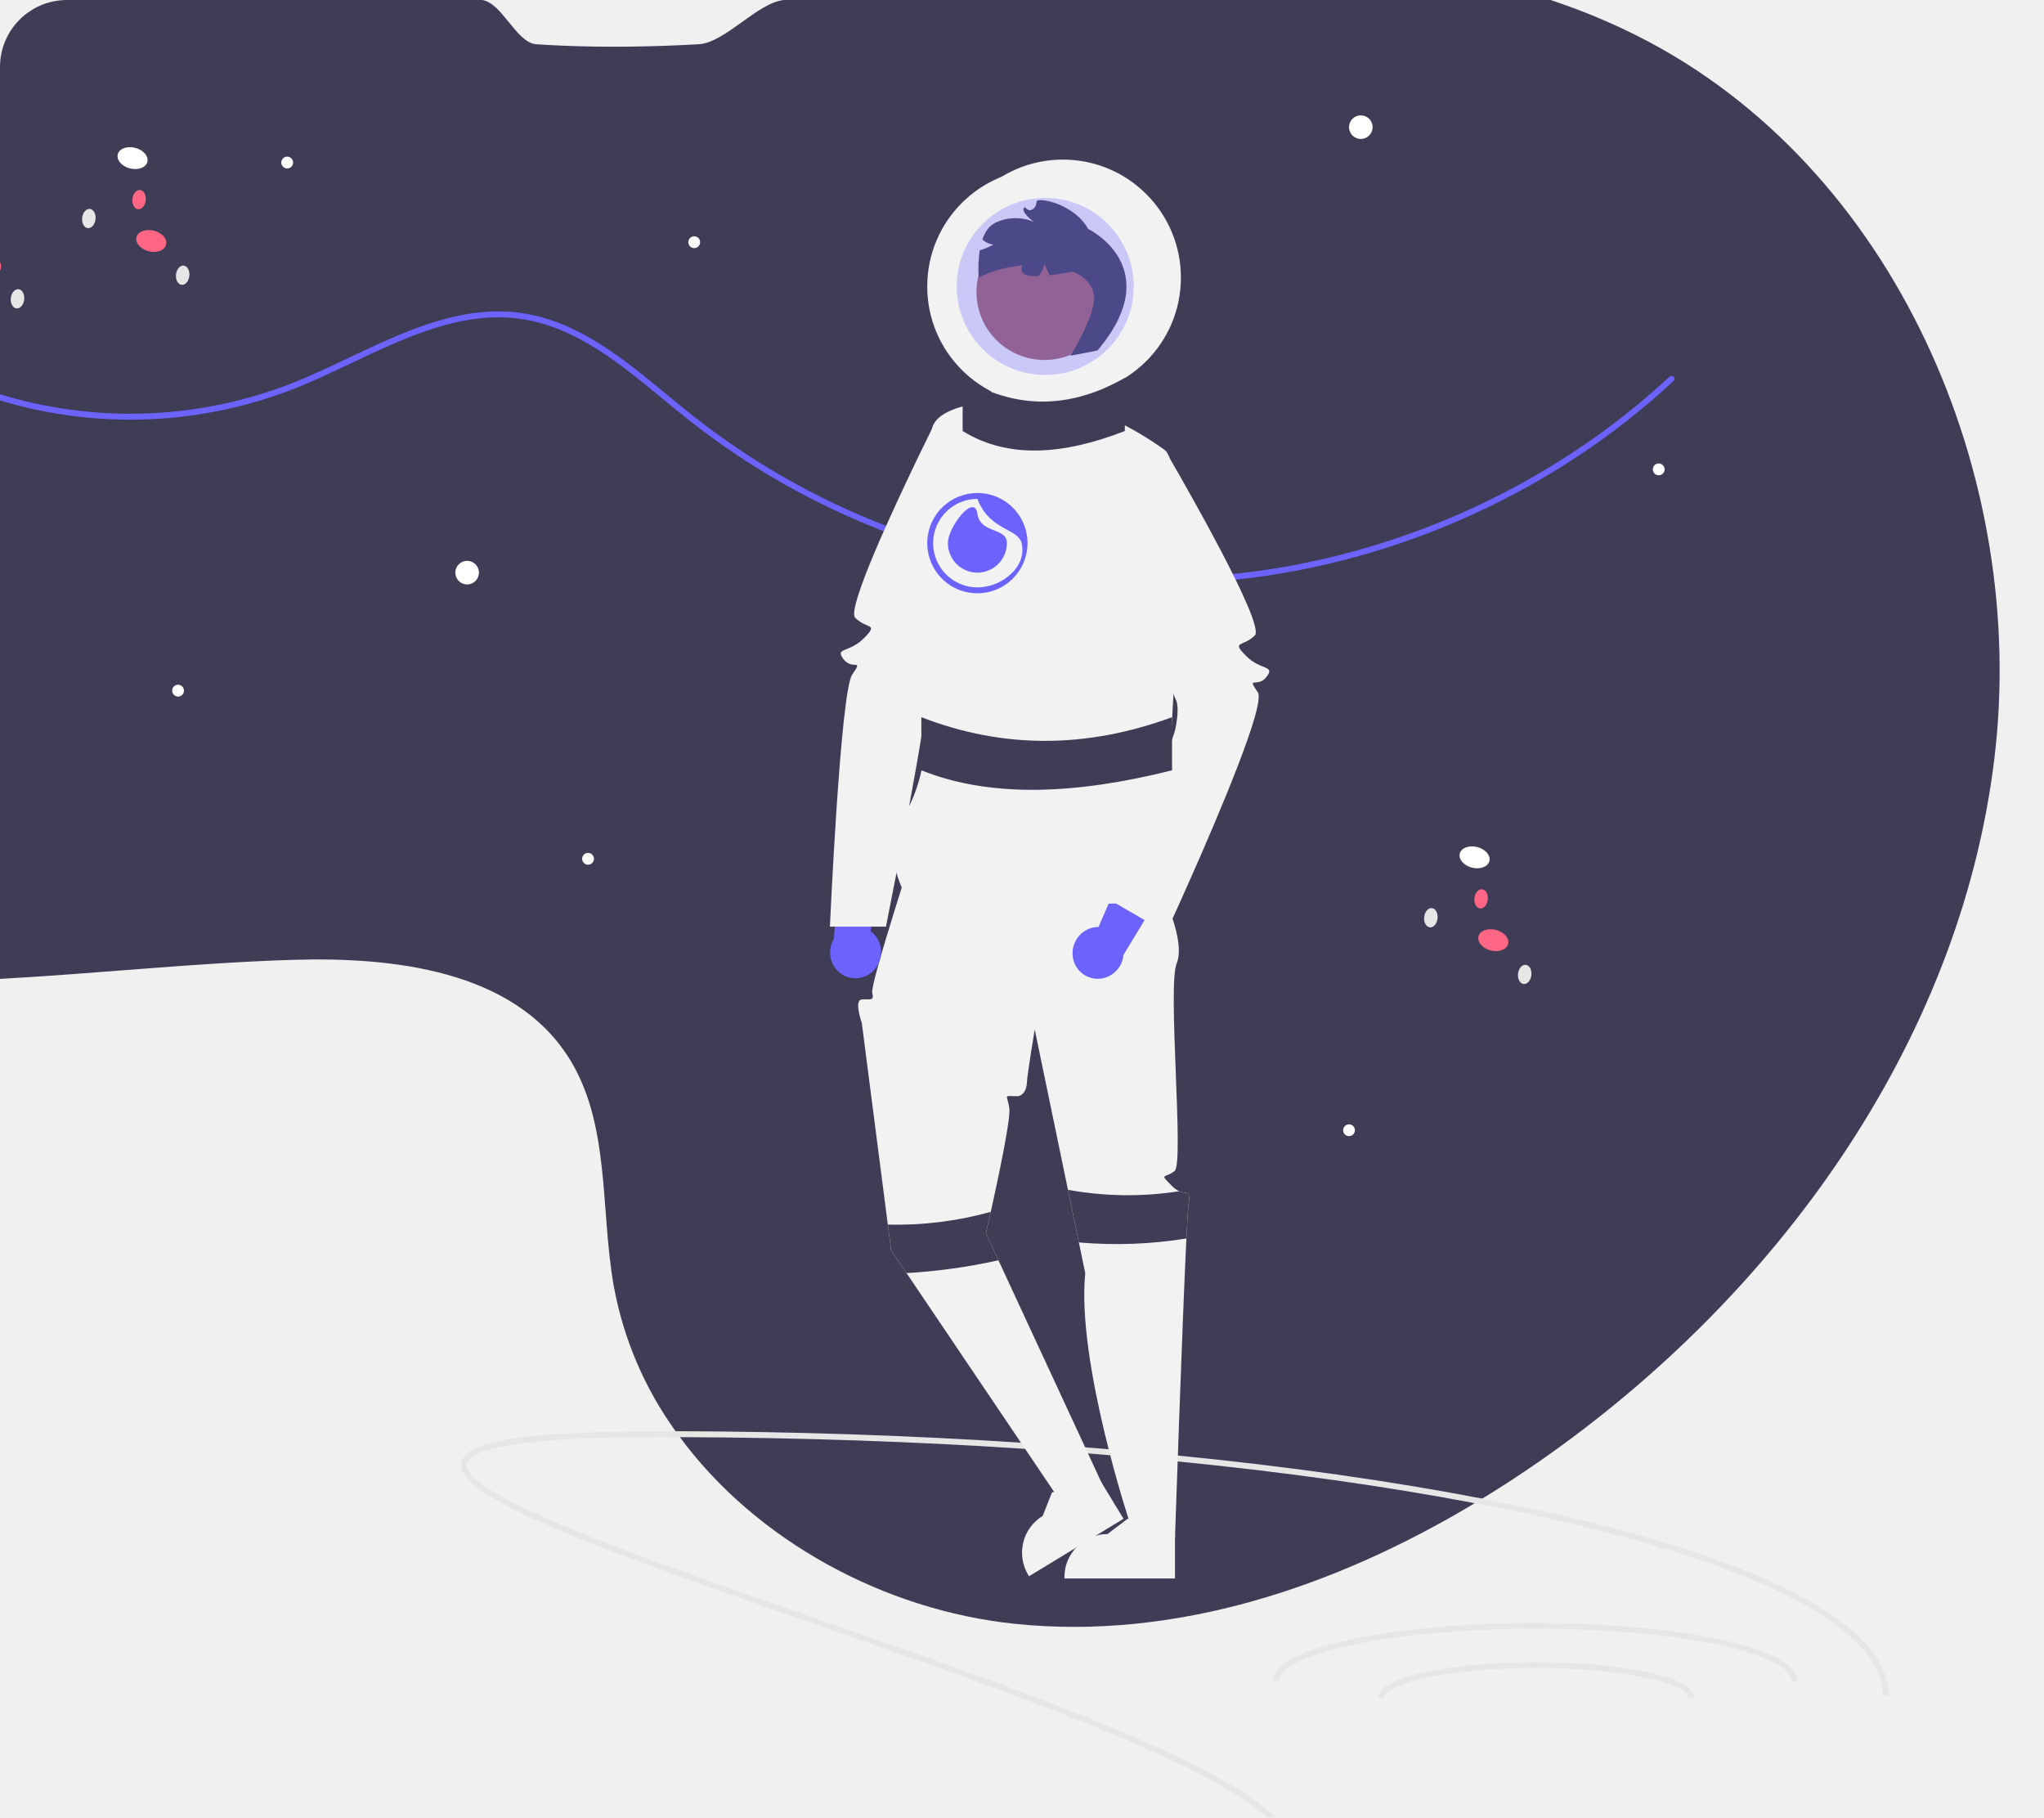
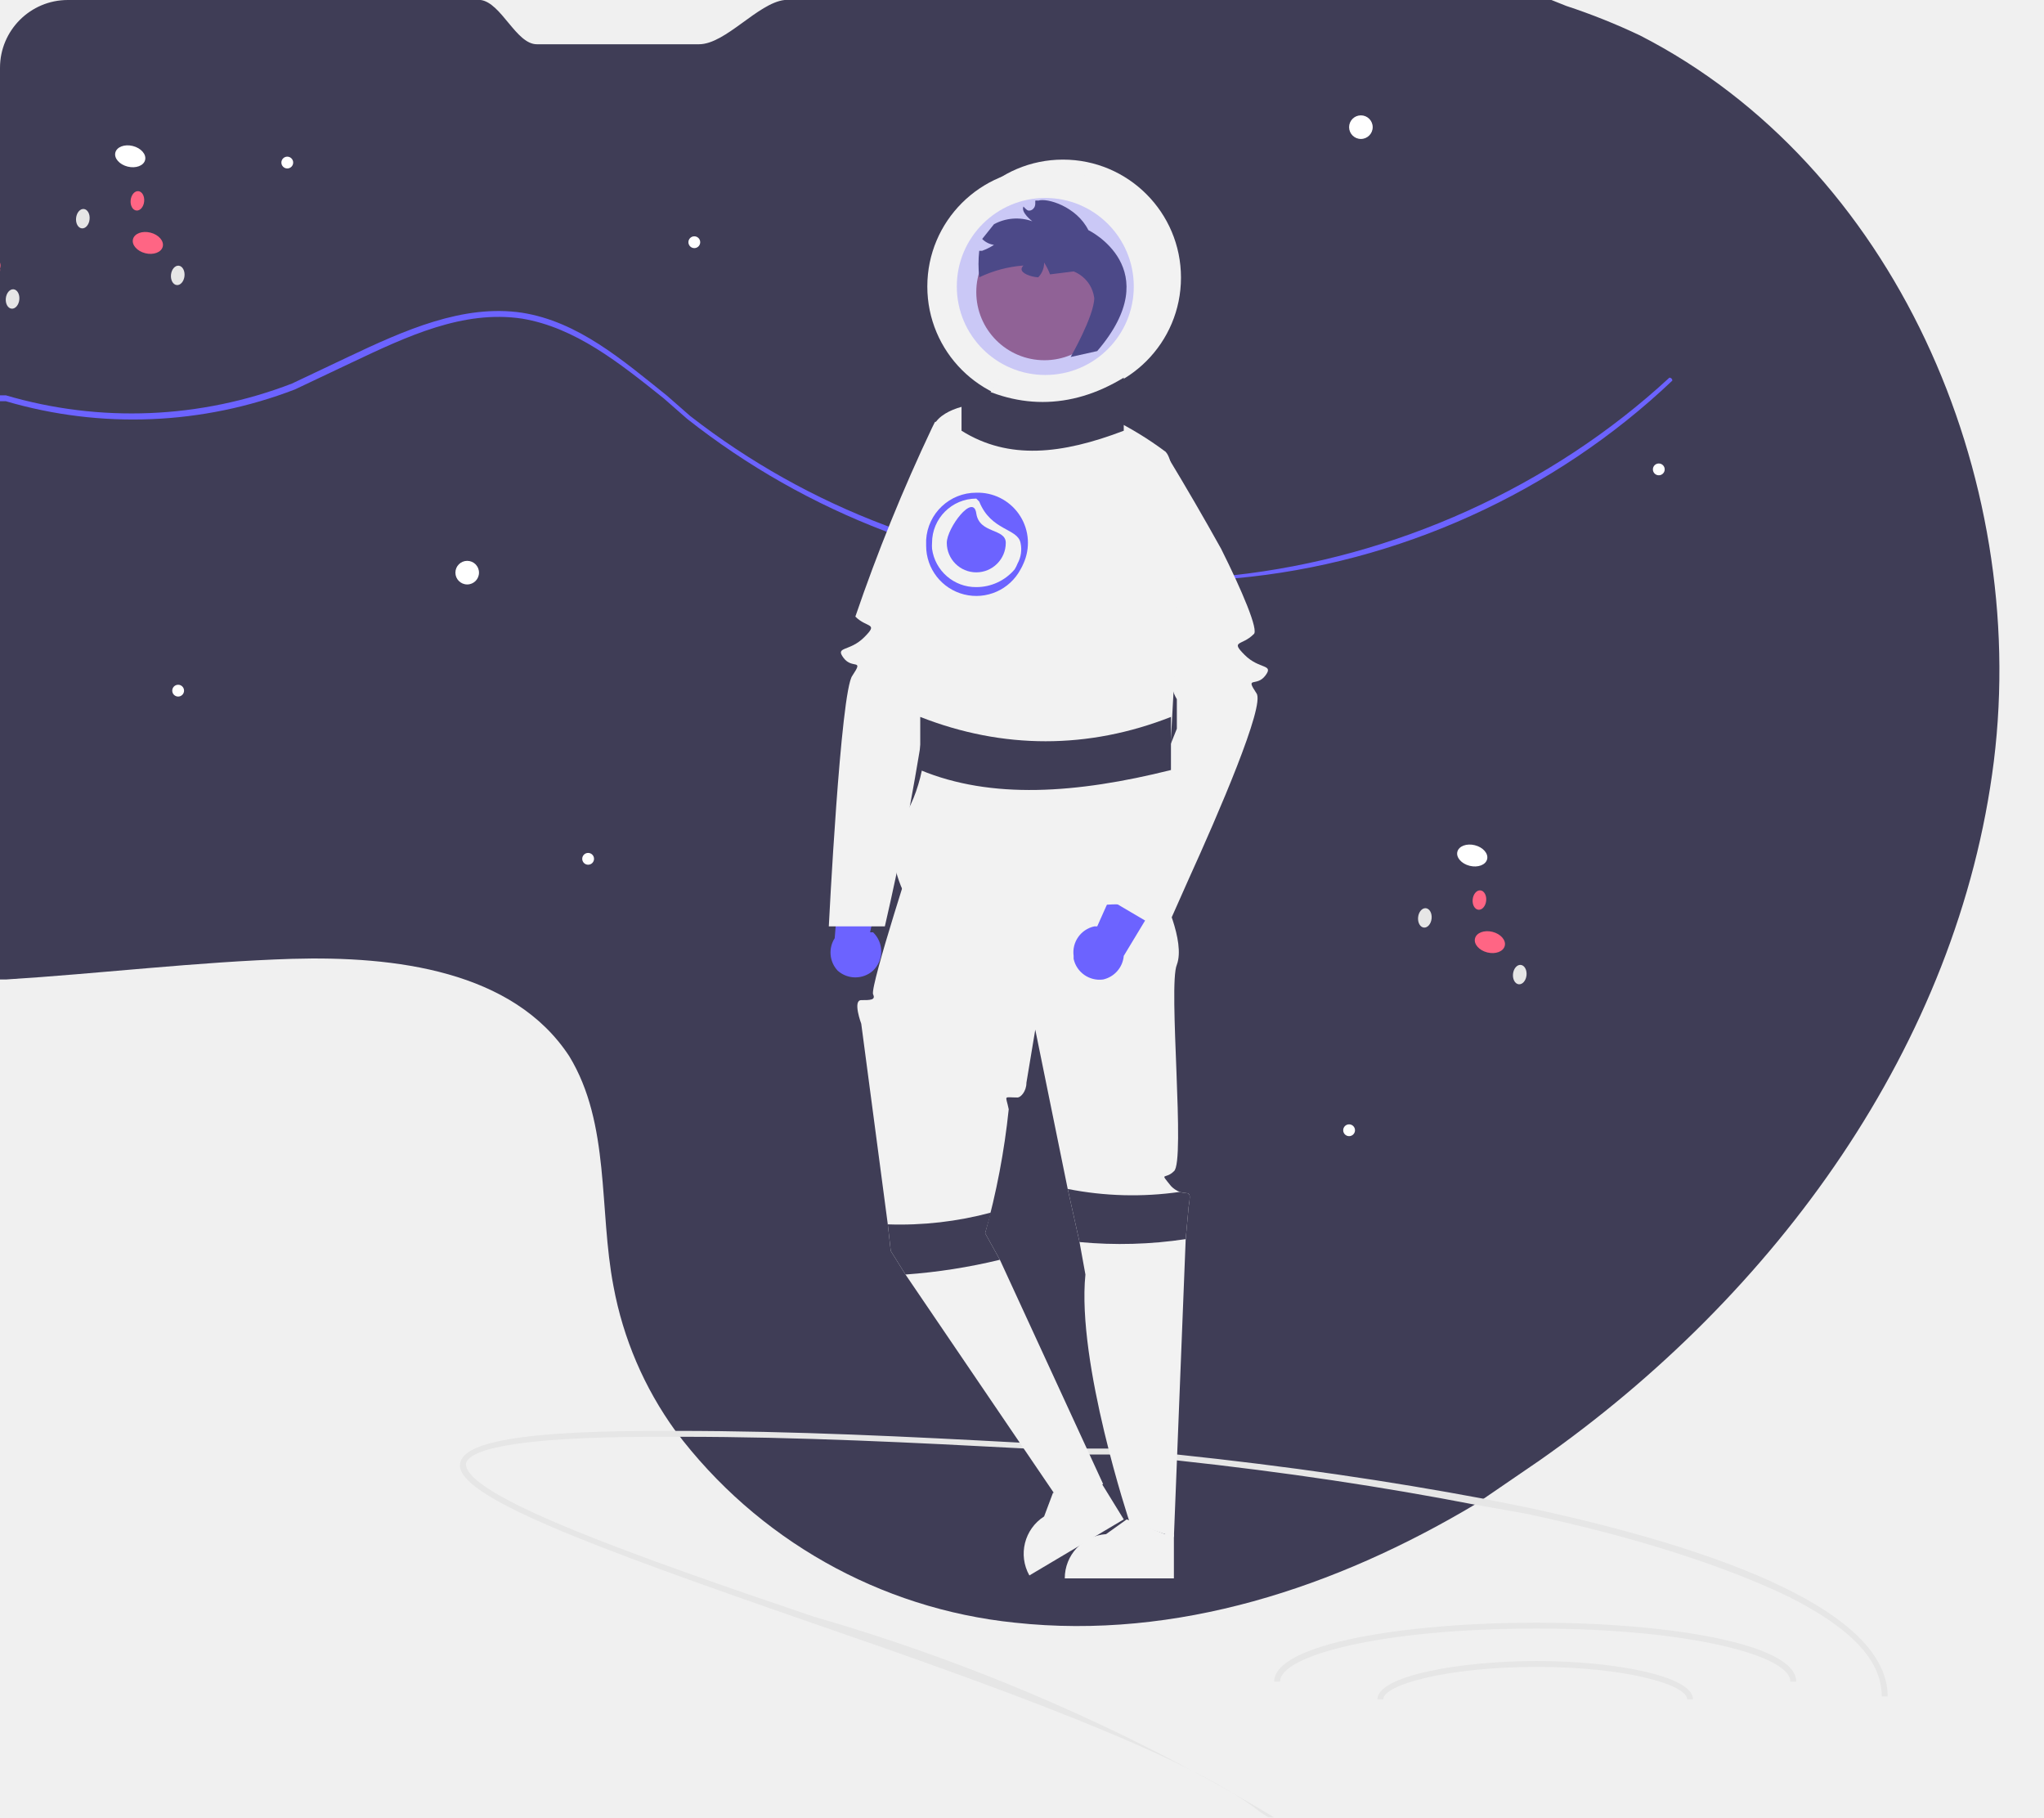
- <svg xmlns="http://www.w3.org/2000/svg" data-name="Layer 1" width="693" height="616" viewBox="0 0 693 616">
-   <path d="M929.6,399.75c-11.9,96.32-74.08,181.71-153.68,237.23q-9.69,6.765-19.86,12.98c-.85.52-1.7,1.04-2.55,1.55-47.3,28.38-101.49,46.56-155.93,40.89-44.23-4.6-87.66-28.13-113.58-63.28-.49-.66-.98-1.34-1.45-2.01a121.428,121.428,0,0,1-20.96-49.22c-4.66-26.29-1.04-55.36-15.52-77.79-18.78-29.1-59-33.84-93.61-32.75-32.35,1.01-64.65,4.51-96.96,6.33-.66.04-1.33.07-2,.11V164.69A22.717,22.717,0,0,1,276.19,142H416.92c6.81.89,11.63,14.55,18.42,15q4.41.3,8.81.48c15.43.64,30.84.37,46.23-.48,8.99-.49,19.98-14.18,28.96-15H779.2c1.94.64,3.86,1.31,5.78,2a214.757,214.757,0,0,1,24.2,10.44C895.74,198.33,941.5,303.43,929.6,399.75Z" transform="translate(-253.5 -142)" fill="#3f3d56" />
-   <path d="M820.89,271.14c-40.29,37.5-93.66,61.56-148.48,67.33q-8.07.855-16.18,1.17c-1.2.05-2.4.08-3.61.11-1.96.05-3.93.07-5.89.07q-3.525,0-7.05-.1a255.884,255.884,0,0,1-40.52-4.43c-.49-.1-.97-.19-1.46-.29q-3.165-.615-6.31-1.32-6.03-1.335-12-2.96c-1.29-.35-2.58-.71-3.87-1.09-1.85-.53-3.69-1.09-5.53-1.66-.69-.22-1.38-.43-2.07-.66q-1.05-.33-2.1-.69-6.405-2.1-12.7-4.56a255.242,255.242,0,0,1-66.37-37.91c-2.78-2.21-5.6-4.53-8.32-6.78-14.62-12.06-29.74-24.53-48.17-27.25-19.9-2.93-39.02,6.13-57.5,14.89-6.27,2.97-12.75,6.04-19.16,8.61a152.671,152.671,0,0,1-98.1,4.69c-.67-.18-1.34-.38-2-.58v-2.09c.66.2,1.33.4,2,.59a150.753,150.753,0,0,0,97.36-4.47c6.35-2.54,12.81-5.6,19.05-8.56,18.75-8.89,38.14-18.08,58.64-15.06,18.98,2.8,34.32,15.45,49.15,27.69,2.72,2.24,5.53,4.56,8.29,6.76a253.092,253.092,0,0,0,65.94,37.65h.01c4.02,1.56,8.09,3.03,12.18,4.39.59.19,1.18.38,1.77.58.66.21,1.33.42,1.99.63q2.535.81,5.08,1.54,2.49.75,5.01,1.42h.01q6.45,1.755,12.98,3.17c1.97.44,3.94.84,5.93,1.22.43.09.87.17,1.31.25a252.999,252.999,0,0,0,38.86,4.26h.01q6.795.21,13.57.05c1.18-.03,2.35-.07,3.52-.11q7.665-.3,15.31-1.08h.01c54.65-5.59,107.89-29.51,148.05-66.89a1.001,1.001,0,0,1,1.36,1.47Z" transform="translate(-253.5 -142)" fill="#6c63ff" />
-   <path d="M253.81,232.94a2.31,2.31,0,0,1-.31.72v-2.79A2.819,2.819,0,0,1,253.81,232.94Z" transform="translate(-253.5 -142)" fill="#ff6584" />
-   <ellipse cx="259.439" cy="243.279" rx="3.272" ry="2.276" transform="translate(-264.6456 332.0982) rotate(-83.62433)" fill="#e6e6e6" />
-   <ellipse cx="262.222" cy="264.487" rx="3.272" ry="2.276" transform="translate(-283.2484 353.7167) rotate(-83.62433)" fill="#3f3d56" />
-   <ellipse cx="753.442" cy="432.594" rx="3.601" ry="5.177" transform="translate(-104.4842 914.6788) rotate(-75.77932)" fill="#fff" />
-   <ellipse cx="719.599" cy="432.376" rx="3.601" ry="5.177" transform="translate(-129.8024 881.7077) rotate(-75.77932)" fill="#3f3d56" />
-   <ellipse cx="759.793" cy="460.673" rx="3.601" ry="5.177" transform="translate(-126.9114 942.016) rotate(-75.77932)" fill="#ff6584" />
-   <ellipse cx="770.439" cy="472.279" rx="3.272" ry="2.276" transform="translate(-37.97424 1043.508) rotate(-83.62433)" fill="#e6e6e6" />
-   <ellipse cx="773.222" cy="493.487" rx="3.272" ry="2.276" transform="translate(-56.57703 1065.126) rotate(-83.62433)" fill="#3f3d56" />
-   <ellipse cx="738.622" cy="453.071" rx="3.272" ry="2.276" transform="translate(-47.16909 994.8123) rotate(-83.62433)" fill="#e6e6e6" />
-   <ellipse cx="755.653" cy="446.673" rx="3.272" ry="2.276" transform="translate(-25.66983 1006.051) rotate(-83.62433)" fill="#ff6584" />
-   <ellipse cx="734.671" cy="429.386" rx="3.272" ry="2.276" transform="translate(-27.14252 969.8313) rotate(-83.62433)" fill="#3f3d56" />
-   <ellipse cx="298.442" cy="195.594" rx="3.601" ry="5.177" transform="translate(-217.9726 294.8423) rotate(-75.77932)" fill="#fff" />
-   <ellipse cx="264.599" cy="195.376" rx="3.601" ry="5.177" transform="translate(-243.2908 261.8712) rotate(-75.77932)" fill="#3f3d56" />
-   <ellipse cx="304.793" cy="223.673" rx="3.601" ry="5.177" transform="translate(-240.3998 322.1794) rotate(-75.77932)" fill="#ff6584" />
-   <ellipse cx="315.439" cy="235.279" rx="3.272" ry="2.276" transform="translate(-206.9137 380.6402) rotate(-83.62433)" fill="#e6e6e6" />
-   <ellipse cx="318.222" cy="256.487" rx="3.272" ry="2.276" transform="translate(-225.5165 402.2587) rotate(-83.62433)" fill="#3f3d56" />
-   <ellipse cx="283.622" cy="216.071" rx="3.272" ry="2.276" transform="translate(-216.1085 331.9446) rotate(-83.62433)" fill="#e6e6e6" />
-   <ellipse cx="300.653" cy="209.673" rx="3.272" ry="2.276" transform="translate(-194.6093 343.183) rotate(-83.62433)" fill="#ff6584" />
-   <ellipse cx="279.671" cy="192.386" rx="3.272" ry="2.276" transform="translate(-196.082 306.9636) rotate(-83.62433)" fill="#3f3d56" />
-   <circle cx="158.373" cy="194.095" r="4" fill="#fff" />
-   <circle cx="60.373" cy="234.095" r="2" fill="#fff" />
-   <circle cx="457.373" cy="383.095" r="2" fill="#fff" />
-   <circle cx="199.373" cy="291.095" r="2" fill="#fff" />
-   <circle cx="235.373" cy="82.095" r="2" fill="#fff" />
-   <circle cx="562.373" cy="159.095" r="2" fill="#fff" />
-   <circle cx="97.373" cy="55.095" r="2" fill="#fff" />
-   <circle cx="461.373" cy="43.095" r="4" fill="#fff" />
-   <path d="M893.87,716.6h-2c0-11.54-10.81-22.83-32.14-33.56-20.87-10.5-50.79-19.94-88.91-28.05q-8.46-1.8-17.31-3.48c-30.52-5.8-64.43-10.55-100.75-14.16q-11.265-1.125-22.85-2.09c-2.5-.22-5.02-.42-7.55-.63q-10.545-.825-21.31-1.54c-37.46-2.48-76.79-3.83-117.05-3.97-2.37-.02-4.75-.02-7.13-.02-52.43,0-64.27,4.95-64.97,9.11-1.79,10.52,58.85,31.65,117.49,52.1C594.3,712.93,661.01,736.19,683.73,756c.77.67,1.49,1.34,2.16,2h-2.75c-.73-.66-1.52-1.33-2.36-2C656.79,736.84,589.5,713.38,528.73,692.19c-74.94-26.12-120.77-42.72-118.81-54.32.85-5.02,9.23-10.77,66.95-10.77,1.89,0,3.79,0,5.68.01,40.25.11,79.58,1.43,117.08,3.89q10.995.705,21.77,1.56c2.67.21,5.33.42,7.98.65q11.88.99,23.45,2.14c37.28,3.7,72.05,8.6,103.23,14.61q7.74,1.5,15.18,3.08C850.32,669.86,893.87,692.43,893.87,716.6Z" transform="translate(-253.5 -142)" fill="#e6e6e6" />
-   <path d="M862.873,711.779h-2c0-8.54-34.888-17.684-86.825-17.684-51.936,0-86.824,9.144-86.824,17.684h-2c0-12.321,45.162-19.684,88.824-19.684S862.873,699.458,862.873,711.779Z" transform="translate(-253.5 -142)" fill="#e6e6e6" />
-   <path d="M827.976,717.595h-2c0-4.823-21.207-10.198-51.637-10.198s-51.637,5.375-51.637,10.198h-2c0-7.923,27.635-12.198,53.637-12.198S827.976,709.672,827.976,717.595Z" transform="translate(-253.5 -142)" fill="#e6e6e6" />
-   <circle cx="360.373" cy="94.095" r="40" fill="#f2f2f2" />
-   <circle cx="354.373" cy="97.095" r="40" fill="#f2f2f2" />
-   <path d="M651.872,677.04,614.38,677.039V676.565a14.594,14.594,0,0,1,14.593-14.593h.001l6.848-5.196L648.6,661.973l3.273 0Z" transform="translate(-253.5 -142)" fill="#f2f2f2" />
-   <path d="M634.419,656.791l-32.033,19.483-.246-.405a14.594,14.594,0,0,1,4.884-20.051l.001-0,3.151-7.998,13.617-2.201,2.796-1.701Z" transform="translate(-253.5 -142)" fill="#f2f2f2" />
-   <path d="M656.443,550.565c-.17,1.2-.42,5.28-.71,11.22-1.41,28.8-3.86,101.31-3.86,101.31l-15.27-4.75s-18.16-54.78-15.16-84.78l-2.16-10.44-3.7-17.84v-.01l-11.27-54.33s-2.47,14.72-2.67,18.17-2.2,4.45-3.2,4.45c-5.01,0-3.47-.89-2.74,4.06.53,3.56-3.81,23.97-6.29,35.13-.96,4.34-1.64,7.28-1.64,7.28l4.24,9.14,35.15,75.8-13.29,7.12-53.02-78.58-5.23-7.75-1.12-8.69-8.82-68.37s-2.75-7.73,0-7.93c2.76-.21,4.32.66,3.54-2.27-.78-2.94,15.22-51.94,15.22-51.94l83,18s8.18,16.26,5,24c-3.19,7.74,2.61,67.68-.7,70.34-3.3,2.66-5.43.53-.87,5.1a8.386,8.386,0,0,0,2.43,1.76C656.123,547.045,657.243,544.965,656.443,550.565Z" transform="translate(-253.5 -142)" fill="#f2f2f2" />
-   <circle cx="354.113" cy="98.96" r="23.056" fill="#a0616a" />
-   <path d="M625.58,260.816l-9.14,1.75s8.5-13.72,8-20c-.5-6.28-7.34-8.53-7.34-8.53s-3.79.82-7.78,1.28a20.061,20.061,0,0,0-1.85-3.85,6.716,6.716,0,0,1-1.96,4.14,10.935,10.935,0,0,1-4.33-.5c-1.58-.72-1.55-1.97-1.03-3.14a41.624,41.624,0,0,0-14.82,4.07,40.899,40.899,0,0,1,.35-9.2c.22-.06.44-.13.66-.2a20.414,20.414,0,0,0,3.92-1.71,6.752,6.752,0,0,1-3.7-1.74c.84-2.46,2.18-4.59,4.29-5.63a15.815,15.815,0,0,1,13.13-.35s-4.89-3.57-3.09-5.03c.12.12.24.23.37.34.17.14.36.29.54.43,1.11.9,2.77-.37,2.99-1.73a4.586,4.586,0,0,1,.1-.51c.03-.14.07-.28.11-.41a3.394,3.394,0,0,1,.12-.34c3.33-.8,13.4,2.45,17.27,9.61C622.39,219.566,649.44,232.566,625.58,260.816Z" transform="translate(-253.5 -142)" fill="#3f3d56" />
-   <path d="M617.228,466.376a8.934,8.934,0,0,1,7.321-10.083,8.571,8.571,0,0,1,1.413-.103l24.107-55.982L666.606,412.624l-32.198,53.034a8.909,8.909,0,0,1-7.366,8.003,8.526,8.526,0,0,1-9.78-7.053Q617.243,466.492,617.228,466.376Z" transform="translate(-253.5 -142)" fill="#6c63ff" />
-   <path d="M549.697,470.94a8.934,8.934,0,0,0-.006-12.461,8.571,8.571,0,0,0-1.084-.913l13.355-59.471-20.677.341-5.074,61.835a8.909,8.909,0,0,0,1.264,10.803,8.526,8.526,0,0,0,12.057.033Q549.616,471.024,549.697,470.94Z" transform="translate(-253.5 -142)" fill="#6c63ff" />
-   <path d="M682.943,371.385c-3,4-7-.51-3,5.25,2.75,3.96-13.01,41.08-23.1,63.82-4.56,10.29-7.97,17.64-7.97,17.64l-17.01-9.85-1.99-1.15s15.6-39.26,20.62-53.37c.83-2.34,1.38-3.99,1.51-4.65.94-4.69,1.06-8.71,0-10.2a13.905,13.905,0,0,1-.64-1.71c-2.01-5.89-8.13-25.78-13.86-44.59-1.67-5.52-3.32-10.94-4.82-15.89-3.85-12.71-6.74-22.3-6.74-22.3l23,1s.38.64,1.05,1.8c1.6,2.76,4.88,8.45,8.68,15.29,2.74,4.92,5.76,10.45,8.61,15.89,7.26,13.84,13.51,27.17,11.66,29.02-4,4-8.09,1.73-3.05,6.86C680.943,369.385,685.943,367.385,682.943,371.385Z" transform="translate(-253.5 -142)" fill="#f2f2f2" />
-   <path d="M655.44,424.566c-6-5.94-4.89-33.01-4.89-33.01s5.97-90.9-2.11-96.99a112.674,112.674,0,0,0-17.76-10.49c-.36-.16-.55-.25-.55-.25l-5.16-14.55-31.79-1.65-5.55,10.78s-.87.06-2.23.25c-5.08.7-17.02,3.18-15.96,10.91,1.34,9.8-8.12,69.99-11,73s-2.12,14.01,5,21,2,26-3,34a27.385,27.385,0,0,0-3.96,16.34s3.96,21.66,13.96,14.66c3.81-2.67,9.22-3.01,15.73-2.52.063.005.132.013.196.018l-.196.982c9.04.67,20.21,2.94,32.16,2.81l-.354-1.005c.119-.001.235.006.354.005,2.02-.02,4.05-.11,6.11-.29,17.82-1.55,25.69,3.35,28-2C654.75,441.216,661.44,430.506,655.44,424.566Z" transform="translate(-253.5 -142)" fill="#f2f2f2" />
-   <circle cx="354.373" cy="97.095" r="30" fill="#6c63ff" opacity="0.3" />
-   <path d="M593.443,284.385s-4.56,15.14-9.87,32.61c-1.67,5.5-3.42,11.23-5.12,16.8-5.55,18.11-10.61,34.43-11.08,35.08-1.06,1.49-.93,5.51,0,10.2.19.94-.24,4.6-1.05,9.85-1.06,6.89-2.77,16.51-4.59,26.33-1.45,7.85-2.97,15.82-4.28,22.61-2.05,10.54-3.58,18.23-3.58,18.23h-19s3.57-79.71,7.57-85.46c4-5.76,0-1.25-3-5.25s2-2,7.04-7.14c5.04-5.13.96-2.86-3.04-6.86-1.48-1.48,1.83-10.91,6.59-22.2,2.22-5.24,4.75-10.89,7.25-16.33,5.17-11.23,10.24-21.56,12.25-25.64,0-.01.01-.02.01-.03l.9-1.8Z" transform="translate(-253.5 -142)" fill="#f2f2f2" />
-   <path d="M634.873,288.095c-20.879,8.11-39.651,9.508-55,0v-18c18.077,10.846,36.417,10.55,55,0Z" transform="translate(-253.5 -142)" fill="#3f3d56" />
-   <path d="M650.873,403.095c-32.267,8.11-61.279,9.508-85,0v-18c27.937,10.846,56.281,10.55,85,0Z" transform="translate(-253.5 -142)" fill="#3f3d56" />
-   <path d="M656.443,550.565c-.17,1.2-.42,5.28-.71,11.22a147.584,147.584,0,0,1-36.45,1.34l-3.7-17.84a112.887,112.887,0,0,0,37.72.48C656.123,547.045,657.243,544.965,656.443,550.565Z" transform="translate(-253.5 -142)" fill="#3f3d56" />
-   <path d="M592.013,569.175a195.433,195.433,0,0,1-31.16,4.34l-5.23-7.75-1.12-8.69a118.572,118.572,0,0,0,34.91-4.32c-.96,4.34-1.64,7.28-1.64,7.28Z" transform="translate(-253.5 -142)" fill="#3f3d56" />
-   <path d="M594.873,326.095a10,10,0,0,1-20,0c0-5.523,9-17,10-10S594.873,320.572,594.873,326.095Z" transform="translate(-253.5 -142)" fill="#6c63ff" />
-   <path d="M585.96,309.14c-.36-.03-.72-.04-1.09-.04a17.026,17.026,0,0,0-16.98,16.11c-.01.29-.02.59-.02.89,0,.41.01.81.05,1.21a16.987,16.987,0,0,0,31.24,7.98,15.947,15.947,0,0,0,1.04-1.85,16.989,16.989,0,0,0-14.24-24.3ZM597.7,335a16.918,16.918,0,0,1-12.83,6.1,15.022,15.022,0,0,1-14.88-13.13,14.44,14.44,0,0,1-.12-1.87,2.261,2.261,0,0,1,.01-.26,15.002,15.002,0,0,1,14.99-14.74c.09.24.18.47.28.69,4.27,10.1,13.53,9.34,14.72,14.31a9.831,9.831,0,0,1-.98,7.09A11.521,11.521,0,0,1,597.7,335Z" transform="translate(-253.5 -142)" fill="#6c63ff" />
-   <path d="M923.81,142H276.19a22.717,22.717,0,0,0-22.69,22.69V735.31A22.717,22.717,0,0,0,276.19,758H923.81a22.717,22.717,0,0,0,22.69-22.69V164.69A22.717,22.717,0,0,0,923.81,142ZM944.5,735.31A20.712,20.712,0,0,1,923.81,756H276.19a20.712,20.712,0,0,1-20.69-20.69V164.69A20.712,20.712,0,0,1,276.19,144H923.81a20.712,20.712,0,0,1,20.69,20.69Z" transform="translate(-253.5 -142)" fill="none" />
+ <svg xmlns="http://www.w3.org/2000/svg" data-name="Layer 1" viewBox="0 0 693 616">
+   <path d="M676 258c-12 96-74 181-154 237l-19 13-3 2c-47 28-101 46-156 40a165 165 0 0 1-115-65 121 121 0 0 1-21-49c-5-26-1-55-15-78-19-29-59-34-94-33-32 1-65 5-97 7H0V23A23 23 0 0 1 23 0h140c7 1 12 15 19 15h55c9 0 20-14 29-15h260l5 2a215 215 0 0 1 25 10c86 44 132 149 120 246Z" fill="#3f3d56" />
+   <path d="M567 129c-40 38-93 62-148 67l-16 2a214 214 0 0 1-10 0h-7a256 256 0 0 1-40-5h-2l-6-1-12-3a187 187 0 0 1-10-3l-2-1h-2l-12-5a255 255 0 0 1-67-38l-8-7c-15-12-30-24-48-27-20-3-39 6-58 15l-19 9a153 153 0 0 1-98 4H0v-2h2a151 151 0 0 0 97-4l19-9c19-9 39-18 59-15 19 3 34 16 49 28l8 7a253 253 0 0 0 66 37 264 264 0 0 0 14 5l2 1 5 1 5 2 13 3a195 195 0 0 0 8 1 253 253 0 0 0 39 5h17l15-1c55-6 108-30 148-67a1 1 0 0 1 1 1Z" fill="#6c63ff" />
+   <path d="M0 91a2 2 0 0 1 0 1v-3a3 3 0 0 1 0 2Z" fill="#ff6584" />
+   <ellipse cx="259.4" cy="243.3" rx="3.3" ry="2.3" transform="rotate(-84 53 314)" fill="#e6e6e6" />
+   <ellipse cx="262.2" cy="264.5" rx="3.3" ry="2.3" transform="rotate(-84 56 335)" fill="#3f3d56" />
+   <ellipse cx="753.4" cy="432.6" rx="3.6" ry="5.2" transform="rotate(-76 535 524)" fill="#fff" />
+   <ellipse cx="719.6" cy="432.4" rx="3.6" ry="5.2" transform="rotate(-76 502 524)" fill="#3f3d56" />
+   <ellipse cx="759.8" cy="460.7" rx="3.6" ry="5.2" transform="rotate(-76 542 553)" fill="#ff6584" />
+   <ellipse cx="770.4" cy="472.3" rx="3.3" ry="2.3" transform="rotate(-84 564 543)" fill="#e6e6e6" />
+   <ellipse cx="773.2" cy="493.5" rx="3.3" ry="2.3" transform="rotate(-84 567 564)" fill="#3f3d56" />
+   <ellipse cx="738.6" cy="453.1" rx="3.3" ry="2.3" transform="rotate(-84 532 524)" fill="#e6e6e6" />
+   <ellipse cx="755.7" cy="446.7" rx="3.3" ry="2.3" transform="rotate(-84 550 517)" fill="#ff6584" />
+   <ellipse cx="734.7" cy="429.4" rx="3.3" ry="2.3" transform="rotate(-84 529 500)" fill="#3f3d56" />
+   <ellipse cx="298.4" cy="195.6" rx="3.6" ry="5.2" transform="rotate(-76 80 287)" fill="#fff" />
+   <ellipse cx="264.6" cy="195.4" rx="3.6" ry="5.2" transform="rotate(-76 47 287)" fill="#3f3d56" />
+   <ellipse cx="304.8" cy="223.7" rx="3.6" ry="5.2" transform="rotate(-76 87 316)" fill="#ff6584" />
+   <ellipse cx="315.4" cy="235.3" rx="3.3" ry="2.3" transform="rotate(-84 109 306)" fill="#e6e6e6" />
+   <ellipse cx="318.2" cy="256.5" rx="3.3" ry="2.3" transform="rotate(-84 112 327)" fill="#3f3d56" />
+   <ellipse cx="283.6" cy="216.1" rx="3.3" ry="2.3" transform="rotate(-84 77 287)" fill="#e6e6e6" />
+   <ellipse cx="300.7" cy="209.7" rx="3.3" ry="2.3" transform="rotate(-84 95 280)" fill="#ff6584" />
+   <ellipse cx="279.7" cy="192.4" rx="3.3" ry="2.3" transform="rotate(-84 74 263)" fill="#3f3d56" />
+   <circle cx="158.4" cy="194.1" r="4" fill="#fff" />
+   <circle cx="60.4" cy="234.1" r="2" fill="#fff" />
+   <circle cx="457.4" cy="383.1" r="2" fill="#fff" />
+   <circle cx="199.4" cy="291.1" r="2" fill="#fff" />
+   <circle cx="235.4" cy="82.1" r="2" fill="#fff" />
+   <circle cx="562.4" cy="159.1" r="2" fill="#fff" />
+   <circle cx="97.4" cy="55.1" r="2" fill="#fff" />
+   <circle cx="461.4" cy="43.1" r="4" fill="#fff" />
+   <path d="M640 575h-2c0-12-10-23-32-34-21-10-51-20-89-28l-17-3c-31-6-64-11-101-15l-23-2h-7l-21-2c-38-2-77-4-117-4h-8c-52 0-64 5-65 9-1 11 59 32 118 52a654 654 0 0 1 156 68h-2l-3-2c-24-19-91-43-152-64-75-26-121-43-119-54 1-5 10-11 67-11h6c40 0 80 2 117 4l22 2h8l23 2c38 4 72 9 104 15l15 3c79 17 122 39 122 64Z" fill="#e6e6e6" />
+   <path d="M609 570h-2c0-9-35-18-86-18-52 0-87 9-87 18h-2c0-13 45-20 89-20s88 7 88 20Z" fill="#e6e6e6" />
+   <path d="M574 576h-2c0-5-21-11-51-11s-52 6-52 11h-2c0-8 28-13 54-13s53 5 53 13Z" fill="#e6e6e6" />
+   <circle cx="360.4" cy="94.1" r="40" fill="#f2f2f2" />
+   <circle cx="354.4" cy="97.1" r="40" fill="#f2f2f2" />
+   <path d="M398 535h-37a15 15 0 0 1 14-15l7-5 13 5h3Z" fill="#f2f2f2" />
+   <path d="m381 515-32 19a15 15 0 0 1 5-20l3-8 13-2 3-2Z" fill="#f2f2f2" />
+   <path d="m403 409-1 11-4 101-15-5s-18-54-15-84l-2-11-4-18-11-54-3 18c0 3-2 5-3 5-5 0-4-1-3 4a254 254 0 0 1-8 42l5 9 35 76-14 7-53-78-5-8-1-9-9-68s-3-8 0-8 5 0 4-2c-1-3 15-52 15-52l83 18s8 16 5 24c-3 7 3 67-1 70-3 3-5 0-1 5a8 8 0 0 0 3 2c3 1 4-1 3 5Z" fill="#f2f2f2" />
+   <circle cx="354.1" cy="99" r="23.1" fill="#a0616a" />
+   <path d="m372 119-9 2s8-14 8-20c-1-7-7-9-7-9l-8 1a20 20 0 0 0-2-4 7 7 0 0 1-2 5 11 11 0 0 1-4-1c-2-1-2-2-1-3a42 42 0 0 0-15 4 41 41 0 0 1 0-9h1a20 20 0 0 0 4-2 7 7 0 0 1-4-2l4-5a16 16 0 0 1 13-1s-4-3-3-5a6 6 0 0 0 1 1c1 1 3 0 3-2v-1a3 3 0 0 1 1 0c3-1 13 2 17 10 0 0 27 13 3 41Z" fill="#3f3d56" />
+   <path d="M364 324a9 9 0 0 1 7-10 9 9 0 0 1 1 0l25-56 16 13-32 53a9 9 0 0 1-7 8 9 9 0 0 1-10-7v-1ZM296 329a9 9 0 0 0 0-13 9 9 0 0 0-1 0l13-60h-20l-5 62a9 9 0 0 0 1 11 9 9 0 0 0 12 0Z" fill="#6c63ff" />
+   <path d="M429 229c-3 4-7 0-3 6 3 4-13 41-23 63l-8 18-17-10-2-1 21-53 2-5v-10a14 14 0 0 1-1-2l-14-44-5-16-7-23 23 1 1 2a980 980 0 0 1 18 31c7 14 13 28 11 29-4 4-8 2-3 7s10 3 7 7Z" fill="#f2f2f2" />
+   <path d="M402 283c-6-6-5-33-5-33s6-91-2-97a113 113 0 0 0-18-11l-6-15-31-1-6 10-2 1c-5 0-17 3-16 11 1 9-8 70-11 73s-2 14 5 21 2 26-3 34a27 27 0 0 0-4 16s4 22 14 15c4-3 9-3 16-3v1c9 1 20 3 32 3l-1-1h7c18-2 26 3 28-2 2-6 9-16 3-22Z" fill="#f2f2f2" />
+   <circle cx="354.4" cy="97.1" r="30" fill="#6c63ff" opacity=".3" />
+   <path d="m340 142-10 33-5 17-11 35v10l-1 10a963 963 0 0 1-13 67h-19s4-80 8-85c4-6 0-2-3-6s2-2 7-7 1-3-3-7a609 609 0 0 1 26-64l1-2Z" fill="#f2f2f2" />
+   <path d="M381 146c-21 8-39 10-55 0v-18c18 11 37 11 55 0ZM397 261c-32 8-61 10-85 0v-18c28 11 57 11 85 0ZM403 409l-1 11a148 148 0 0 1-36 1l-4-18a113 113 0 0 0 38 1c3 1 4-1 3 5ZM339 427a195 195 0 0 1-32 5l-5-8-1-9a119 119 0 0 0 35-4l-2 7Z" fill="#3f3d56" />
+   <path d="M341 184a10 10 0 0 1-20 0c0-5 9-17 10-10s10 5 10 10Z" fill="#6c63ff" />
+   <path d="M332 167h-1a17 17 0 0 0-17 16 26 26 0 0 0 0 2 17 17 0 0 0 32 8 16 16 0 0 0 1-2 17 17 0 0 0-15-24Zm12 26a17 17 0 0 1-13 6 15 15 0 0 1-15-13 14 14 0 0 1 0-2 15 15 0 0 1 15-15l1 1c4 10 13 9 14 14a10 10 0 0 1-1 7 12 12 0 0 1-1 2Z" fill="#6c63ff" />
+   <path d="M670 0H23A23 23 0 0 0 0 23v570a23 23 0 0 0 23 23h647a23 23 0 0 0 23-23V23a23 23 0 0 0-23-23Zm21 593a21 21 0 0 1-21 21H23a21 21 0 0 1-21-21V23A21 21 0 0 1 23 2h647a21 21 0 0 1 21 21Z" fill="none" />
</svg>
